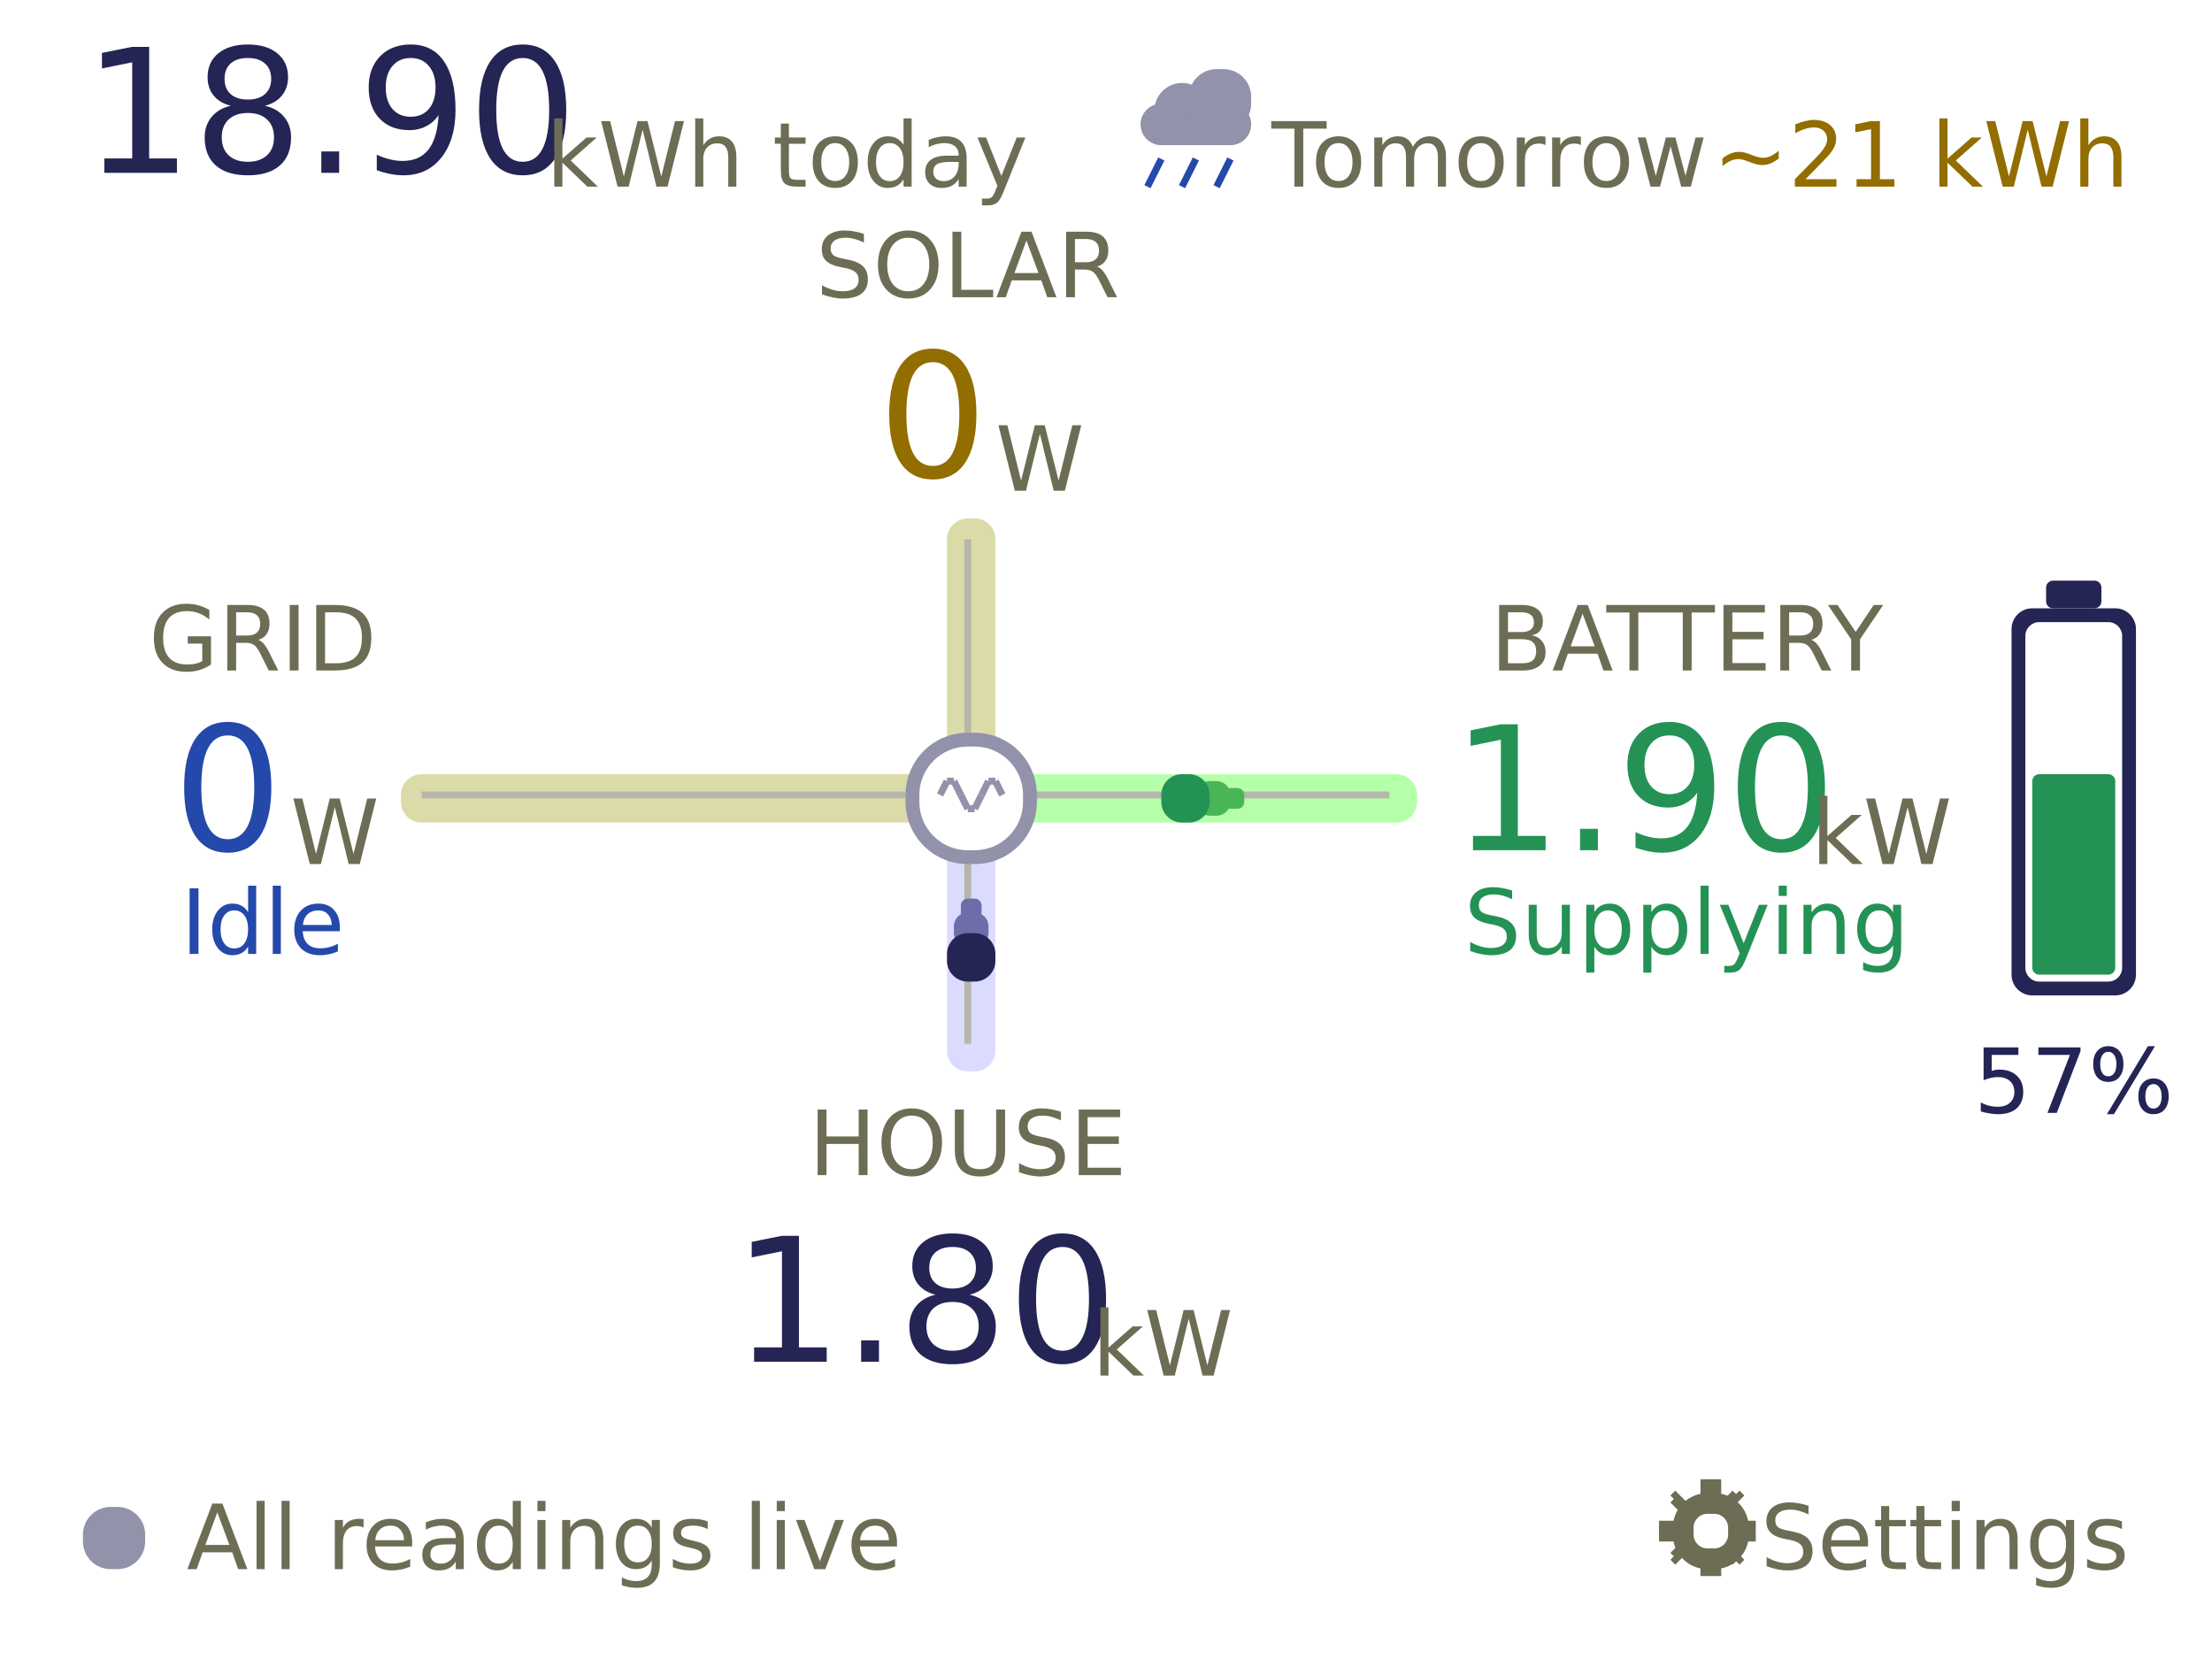
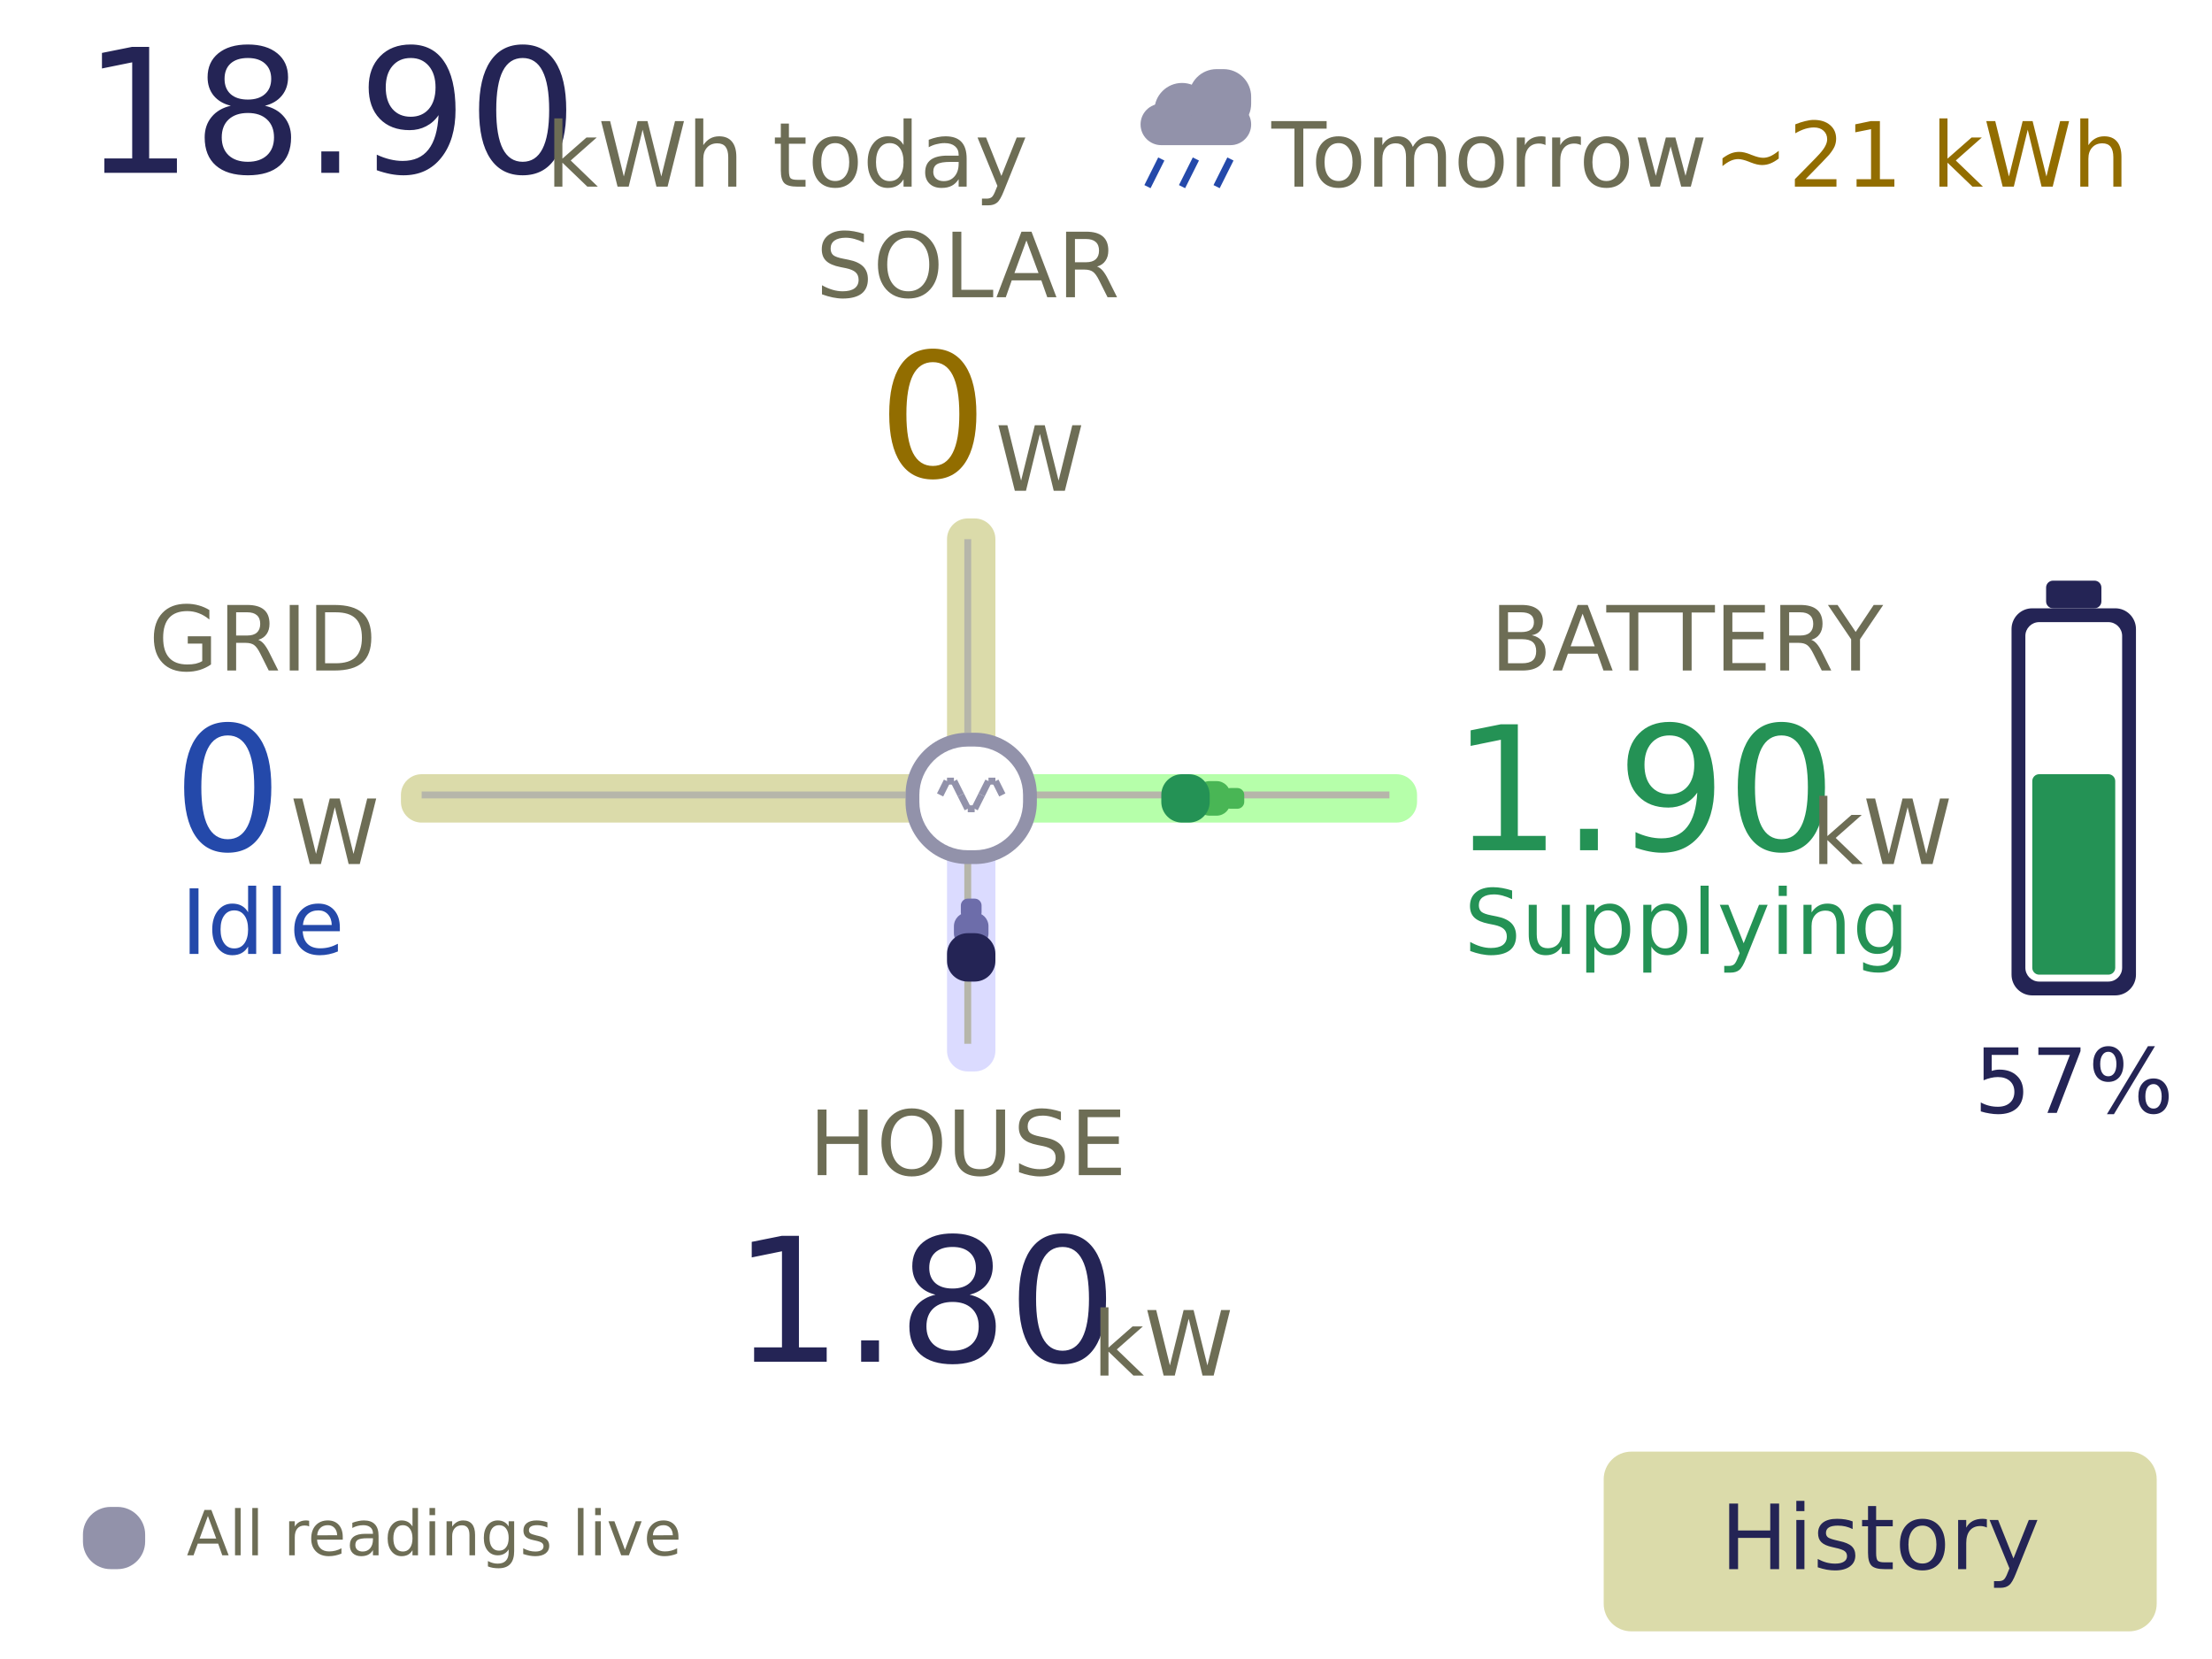
<svg xmlns="http://www.w3.org/2000/svg" width="960" height="720" viewBox="0 0 320 240">
  <style>text{font-family:DejaVu Sans,sans-serif}</style>
  <rect x="0" y="0" width="320" height="240" rx="0" fill="#ffffff" />
  <text x="12" y="25" font-size="25" text-anchor="start" fill="#242455">18.90</text>
  <text x="79" y="27" font-size="13" text-anchor="start" fill="#6d6d55">kWh today</text>
  <text x="308" y="27" font-size="13" text-anchor="end" fill="#926d00">~21 kWh</text>
  <text x="247" y="27" font-size="13" text-anchor="end" fill="#6d6d55">Tomorrow</text>
  <rect x="165" y="15" width="16" height="6" rx="3" fill="#9292aa" />
  <rect x="167" y="12" width="8" height="8" rx="4" fill="#9292aa" />
  <rect x="172" y="10" width="9" height="9" rx="4" fill="#9292aa" />
  <path d="M168 23 L166 27" fill="none" stroke="#2449aa" />
  <path d="M173 23 L171 27" fill="none" stroke="#2449aa" />
  <path d="M178 23 L176 27" fill="none" stroke="#2449aa" />
  <text x="140" y="43" font-size="13" text-anchor="middle" fill="#6d6d55">SOLAR</text>
  <text x="127" y="69" font-size="25" text-anchor="start" fill="#926d00">0</text>
  <text x="144" y="71" font-size="13" text-anchor="start" fill="#6d6d55">W</text>
  <text x="38" y="97" font-size="13" text-anchor="middle" fill="#6d6d55">GRID</text>
  <text x="25" y="123" font-size="25" text-anchor="start" fill="#2449aa">0</text>
  <text x="42" y="125" font-size="13" text-anchor="start" fill="#6d6d55">W</text>
  <text x="38" y="138" font-size="13" text-anchor="middle" fill="#2449aa">Idle</text>
  <text x="244" y="97" font-size="13" text-anchor="middle" fill="#6d6d55">BATTERY</text>
  <text x="210" y="123" font-size="25" text-anchor="start" fill="#249255">1.90</text>
  <text x="262" y="125" font-size="13" text-anchor="start" fill="#6d6d55">kW</text>
  <text x="244" y="138" font-size="13" text-anchor="middle" fill="#249255">Supplying</text>
  <text x="140" y="170" font-size="13" text-anchor="middle" fill="#6d6d55">HOUSE</text>
  <text x="106" y="197" font-size="25" text-anchor="start" fill="#242455">1.80</text>
  <text x="158" y="199" font-size="13" text-anchor="start" fill="#6d6d55">kW</text>
  <rect x="296" y="84" width="8" height="4" rx="1" fill="#242455" />
  <rect x="291" y="88" width="18" height="56" rx="3" fill="#242455" />
  <rect x="293" y="90" width="14" height="52" rx="2" fill="#ffffff" />
  <rect x="294" y="112" width="12" height="29" rx="1" fill="#249255" />
  <text x="300" y="161" font-size="13" text-anchor="middle" fill="#242455">57%</text>
  <rect x="137" y="75" width="7" height="35" rx="3" fill="#dbdbaa" />
  <path d="M140 78 L140 106" fill="none" stroke="#b6b6aa" />
  <rect x="58" y="112" width="77" height="7" rx="3" fill="#dbdbaa" />
  <path d="M61 115 L131 115" fill="none" stroke="#b6b6aa" />
  <rect x="146" y="112" width="59" height="7" rx="3" fill="#b6ffaa" />
  <path d="M149 115 L201 115" fill="none" stroke="#b6b6aa" />
  <rect x="177" y="114" width="3" height="3" rx="1" fill="#49b655" />
  <rect x="173" y="113" width="5" height="5" rx="2" fill="#49b655" />
  <rect x="168" y="112" width="7" height="7" rx="3" fill="#249255" />
  <rect x="137" y="121" width="7" height="34" rx="3" fill="#dbdbff" />
  <path d="M140 124 L140 151" fill="none" stroke="#b6b6aa" />
  <rect x="139" y="130" width="3" height="3" rx="1" fill="#6d6daa" />
  <rect x="138" y="132" width="5" height="5" rx="2" fill="#6d6daa" />
  <rect x="137" y="135" width="7" height="7" rx="3" fill="#242455" />
  <rect x="131" y="106" width="19" height="19" rx="9" fill="#9292aa" />
  <rect x="133" y="108" width="15" height="15" rx="7" fill="#ffffff" />
  <path d="M136 115 L137 113" fill="none" stroke="#9292aa" />
  <path d="M137 113 L138 113" fill="none" stroke="#9292aa" />
  <path d="M138 113 L139 115" fill="none" stroke="#9292aa" />
  <path d="M139 115 L140 117" fill="none" stroke="#9292aa" />
  <path d="M140 117 L141 117" fill="none" stroke="#9292aa" />
  <path d="M141 117 L142 115" fill="none" stroke="#9292aa" />
  <path d="M142 115 L143 113" fill="none" stroke="#9292aa" />
  <path d="M143 113 L144 113" fill="none" stroke="#9292aa" />
  <path d="M144 113 L145 115" fill="none" stroke="#9292aa" />
  <rect x="12" y="218" width="9" height="9" rx="4" fill="#9292aa" />
-   <text x="27" y="227" font-size="13" text-anchor="start" fill="#6d6d55">All readings live</text>
-   <text x="308" y="227" font-size="13" text-anchor="end" fill="#6d6d55">Settings</text>
-   <rect x="246" y="214" width="3" height="14" rx="0" fill="#6d6d55" />
-   <rect x="240" y="220" width="14" height="3" rx="0" fill="#6d6d55" />
-   <path d="M242 216 L252 226" fill="none" stroke="#6d6d55" />
-   <path d="M242 217 L251 226" fill="none" stroke="#6d6d55" />
-   <path d="M242 226 L252 216" fill="none" stroke="#6d6d55" />
-   <path d="M242 225 L251 216" fill="none" stroke="#6d6d55" />
-   <rect x="242" y="216" width="11" height="11" rx="5" fill="#6d6d55" />
-   <rect x="245" y="219" width="5" height="5" rx="2" fill="#ffffff" />
+   <text x="27" y="225" font-size="9" text-anchor="start" fill="#6d6d55">All readings live</text>
+   <rect x="232" y="210" width="80" height="26" rx="4" fill="#dbdbaa" />
+   <text x="272" y="227" font-size="13" text-anchor="middle" fill="#242455">History</text>
</svg>
